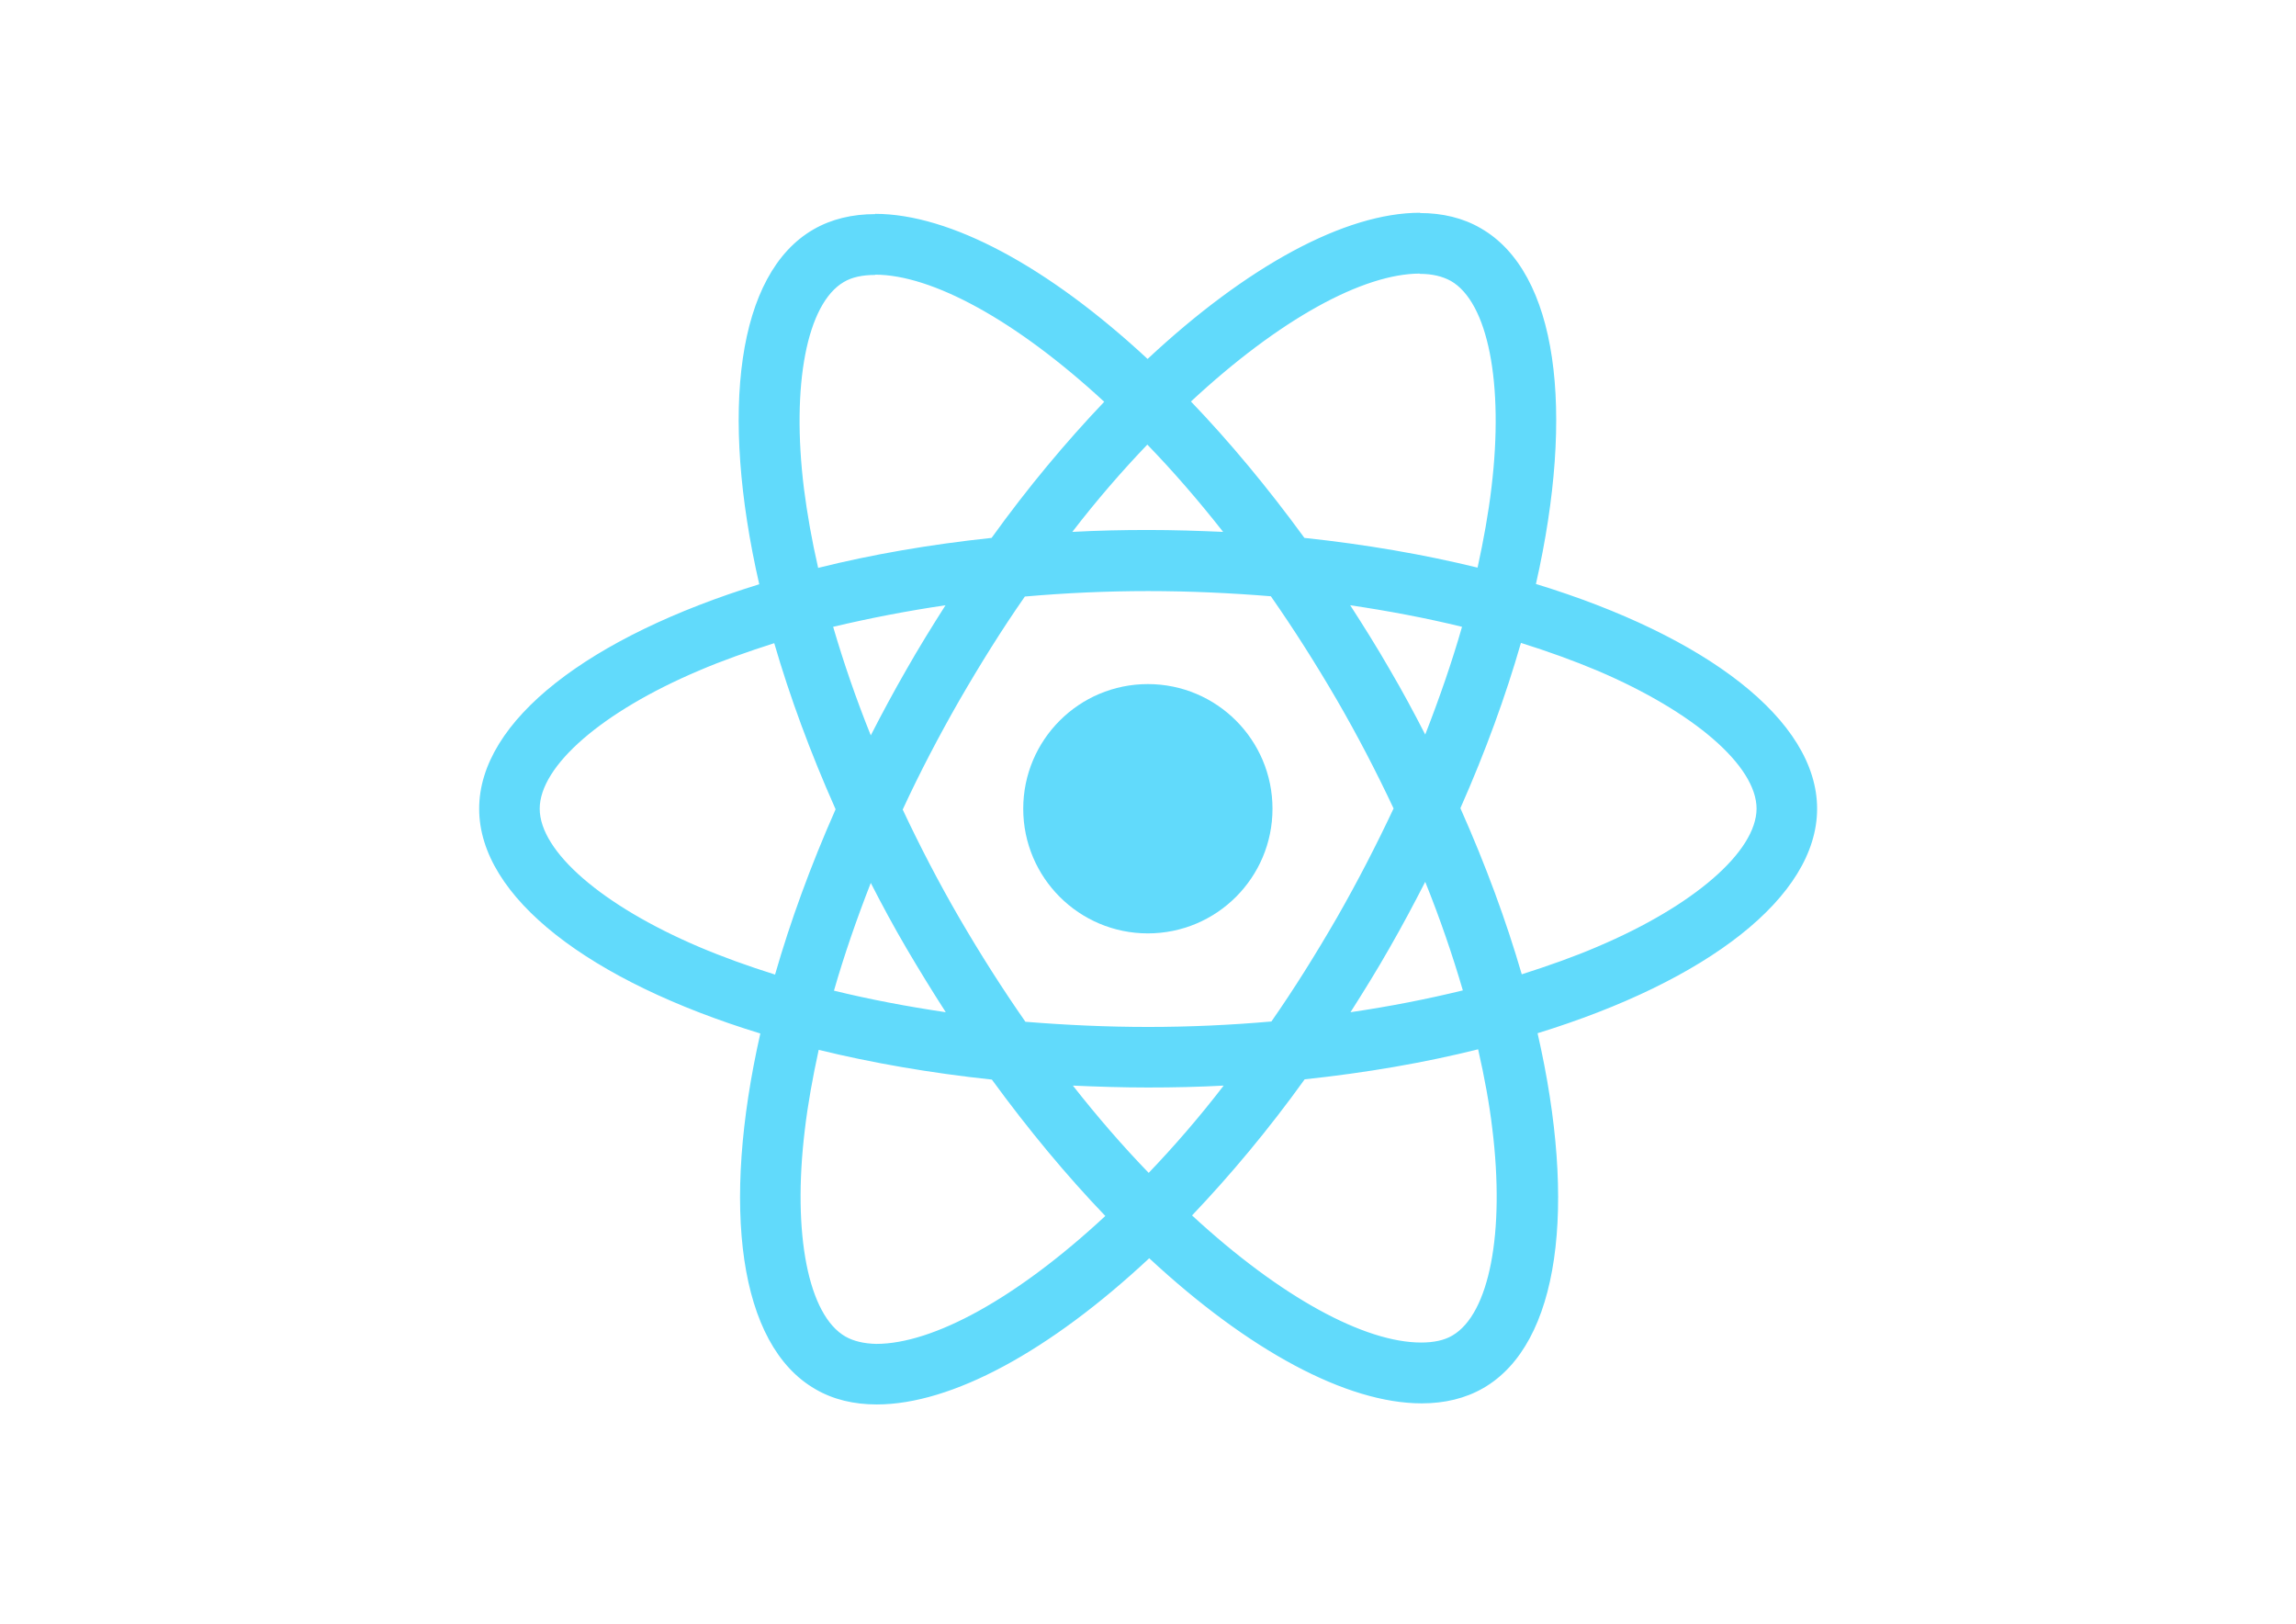
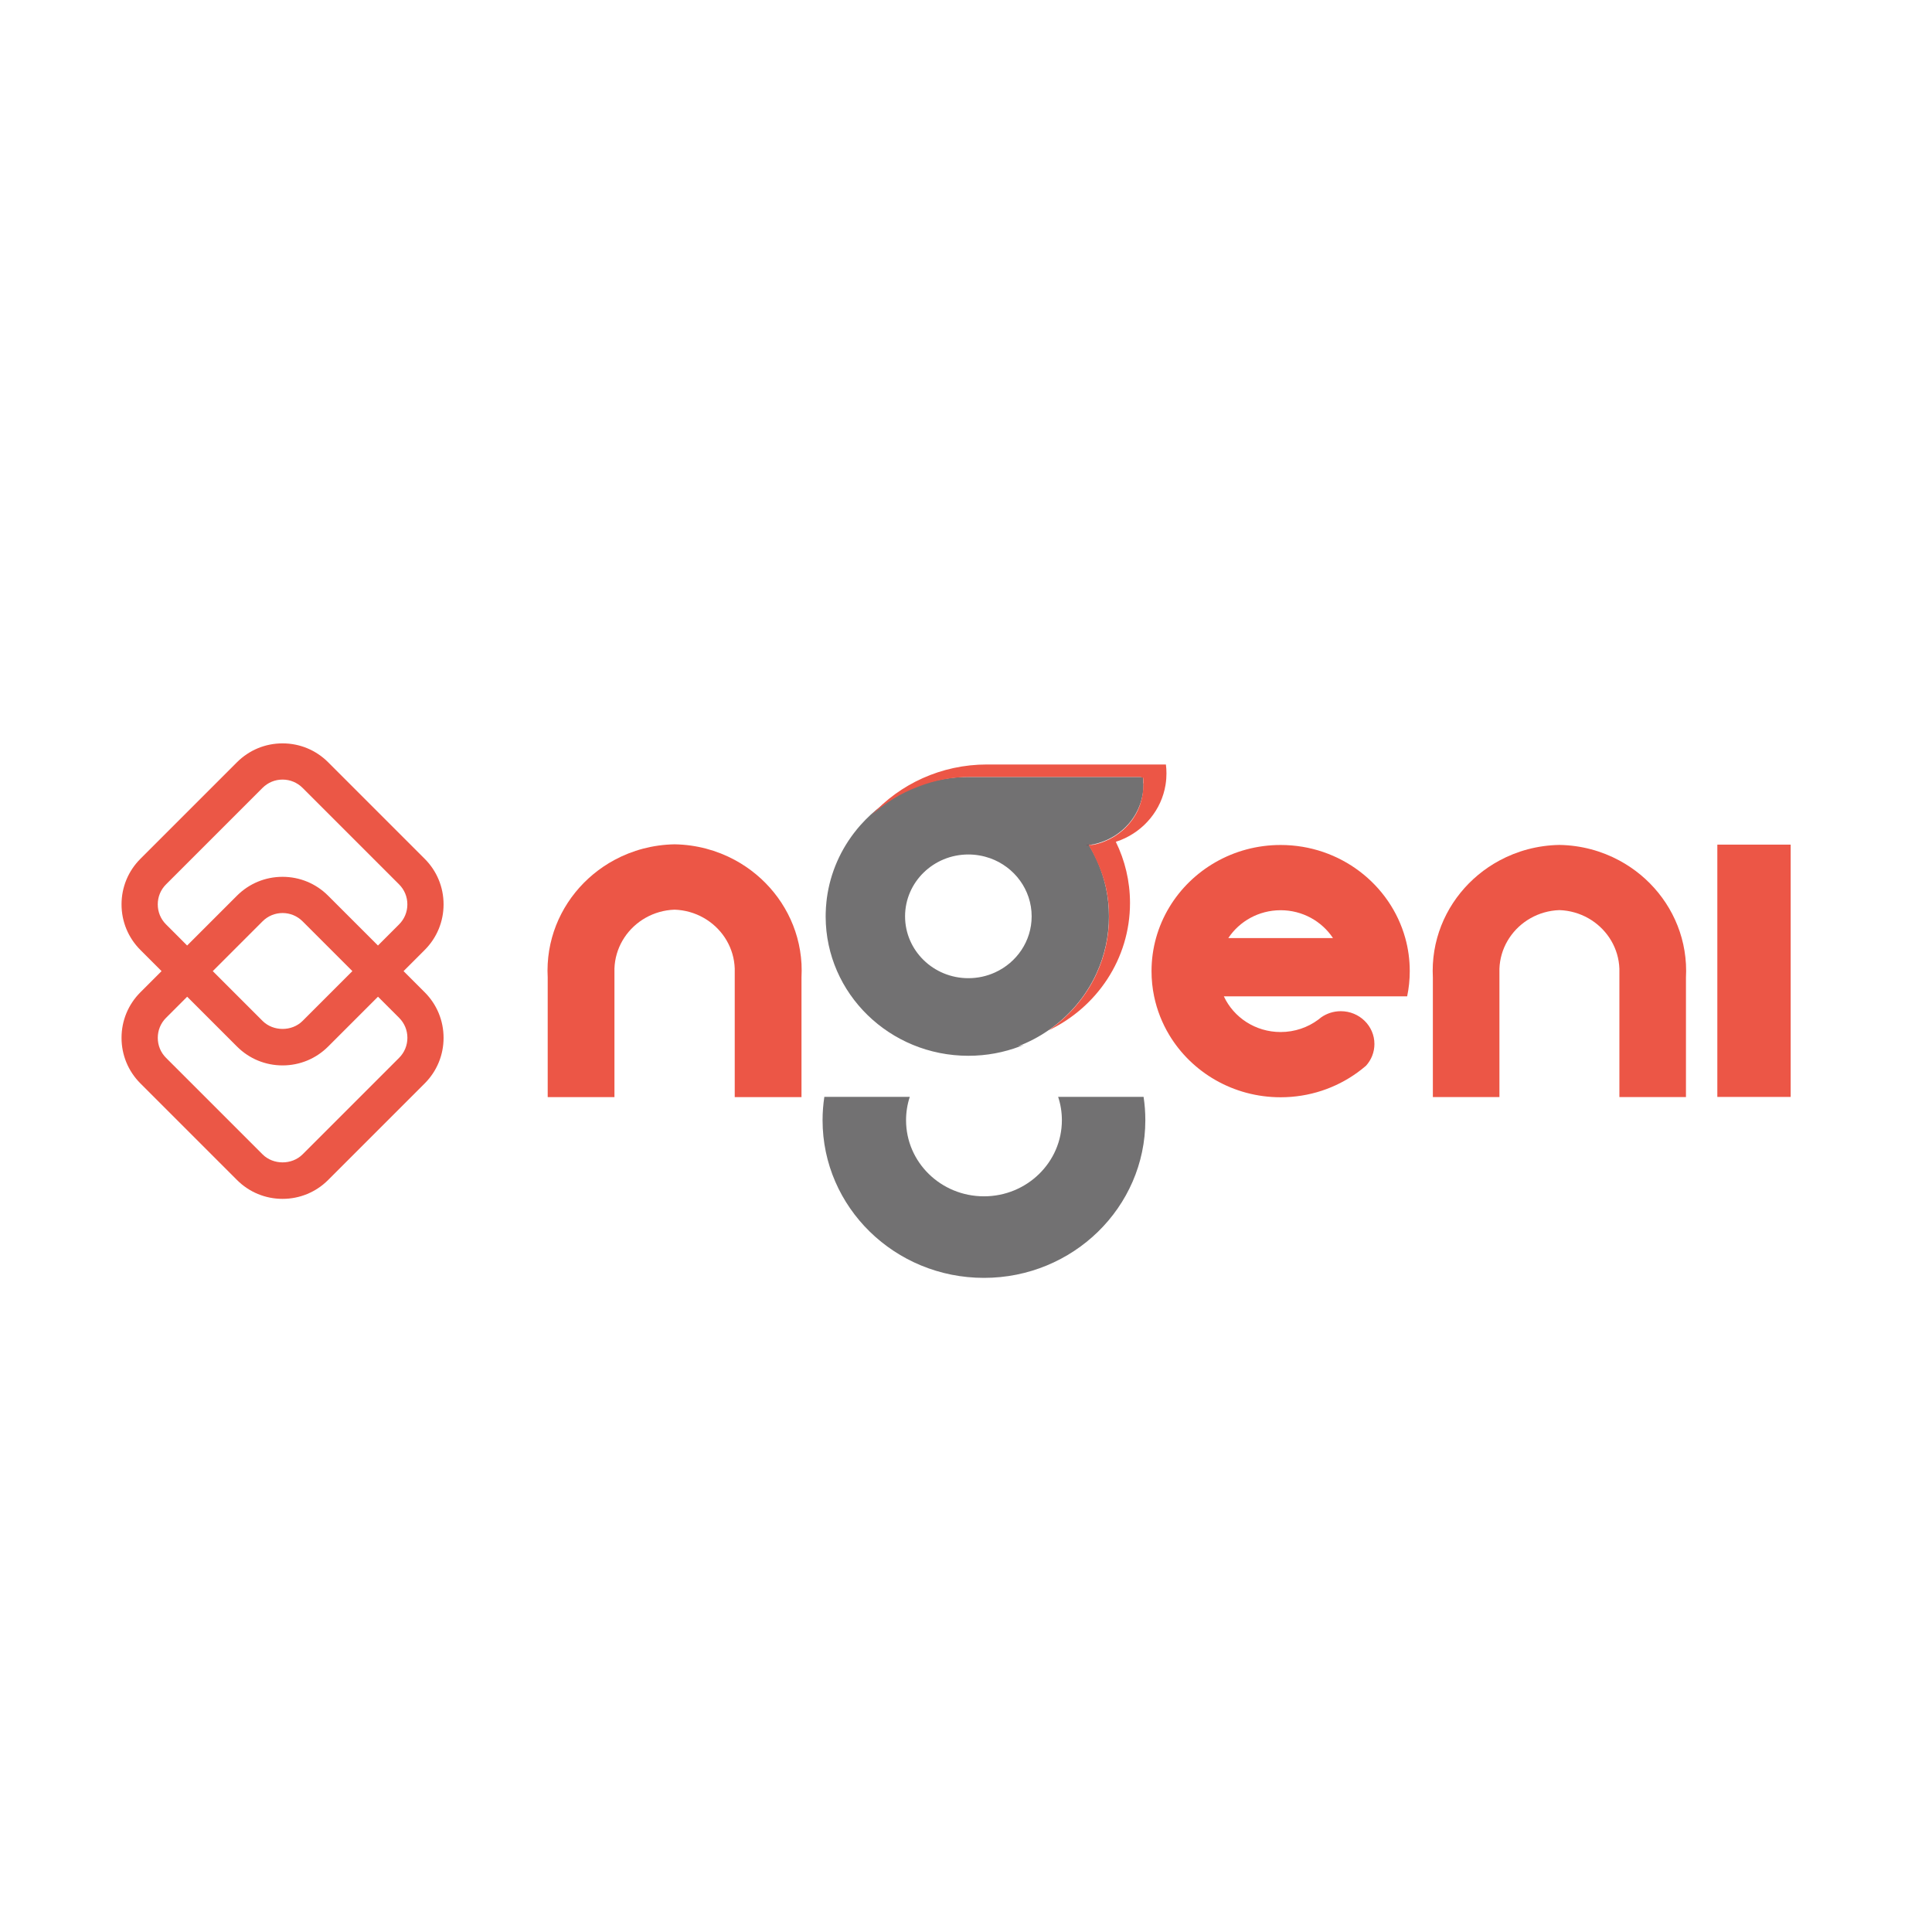
- <svg xmlns="http://www.w3.org/2000/svg" viewBox="0 0 841.9 595.3">
-   <g fill="#61DAFB">
-     <path d="M666.3 296.5c0-32.5-40.7-63.3-103.1-82.4 14.4-63.6 8-114.2-20.2-130.4-6.5-3.8-14.1-5.6-22.4-5.6v22.3c4.6 0 8.3.9 11.4 2.6 13.6 7.8 19.5 37.5 14.9 75.7-1.1 9.4-2.9 19.3-5.1 29.4-19.6-4.8-41-8.5-63.5-10.9-13.5-18.5-27.5-35.3-41.6-50 32.6-30.3 63.2-46.9 84-46.9V78c-27.5 0-63.5 19.6-99.9 53.6-36.4-33.8-72.4-53.2-99.9-53.2v22.3c20.7 0 51.4 16.5 84 46.6-14 14.7-28 31.4-41.3 49.9-22.6 2.4-44 6.1-63.6 11-2.3-10-4-19.7-5.2-29-4.7-38.2 1.1-67.9 14.6-75.8 3-1.8 6.9-2.6 11.5-2.6V78.5c-8.4 0-16 1.8-22.6 5.6-28.1 16.2-34.4 66.7-19.9 130.1-62.2 19.2-102.7 49.9-102.7 82.3 0 32.5 40.7 63.3 103.1 82.4-14.4 63.6-8 114.2 20.2 130.4 6.5 3.8 14.1 5.6 22.5 5.6 27.5 0 63.5-19.6 99.9-53.6 36.4 33.8 72.4 53.2 99.9 53.2 8.4 0 16-1.8 22.6-5.6 28.1-16.2 34.4-66.7 19.9-130.1 62-19.1 102.5-49.9 102.5-82.3zm-130.2-66.7c-3.7 12.9-8.3 26.2-13.5 39.5-4.1-8-8.4-16-13.1-24-4.6-8-9.5-15.8-14.4-23.4 14.2 2.1 27.9 4.7 41 7.9zm-45.8 106.5c-7.8 13.5-15.8 26.3-24.1 38.2-14.9 1.3-30 2-45.2 2-15.1 0-30.2-.7-45-1.9-8.3-11.9-16.4-24.6-24.2-38-7.6-13.1-14.5-26.4-20.8-39.8 6.2-13.4 13.2-26.8 20.7-39.9 7.8-13.5 15.8-26.3 24.1-38.2 14.9-1.3 30-2 45.2-2 15.1 0 30.2.7 45 1.9 8.3 11.9 16.4 24.6 24.2 38 7.6 13.1 14.5 26.4 20.8 39.8-6.3 13.4-13.2 26.8-20.7 39.9zm32.3-13c5.4 13.4 10 26.8 13.8 39.8-13.1 3.2-26.9 5.9-41.2 8 4.9-7.7 9.8-15.6 14.4-23.7 4.6-8 8.9-16.1 13-24.1zM421.2 430c-9.3-9.6-18.6-20.3-27.8-32 9 .4 18.2.7 27.5.7 9.4 0 18.7-.2 27.8-.7-9 11.7-18.3 22.4-27.5 32zm-74.4-58.9c-14.2-2.1-27.9-4.7-41-7.9 3.7-12.9 8.3-26.2 13.5-39.5 4.1 8 8.4 16 13.1 24 4.7 8 9.5 15.8 14.4 23.4zM420.7 163c9.3 9.6 18.6 20.3 27.8 32-9-.4-18.2-.7-27.5-.7-9.4 0-18.7.2-27.8.7 9-11.7 18.3-22.4 27.5-32zm-74 58.9c-4.9 7.7-9.8 15.6-14.4 23.7-4.6 8-8.9 16-13 24-5.4-13.4-10-26.8-13.8-39.8 13.1-3.1 26.9-5.8 41.2-7.9zm-90.5 125.2c-35.4-15.1-58.3-34.9-58.3-50.6 0-15.7 22.9-35.6 58.3-50.6 8.6-3.7 18-7 27.7-10.1 5.7 19.6 13.2 40 22.5 60.9-9.2 20.8-16.6 41.1-22.2 60.6-9.9-3.1-19.3-6.5-28-10.2zM310 490c-13.6-7.8-19.5-37.5-14.9-75.7 1.1-9.4 2.9-19.3 5.1-29.4 19.6 4.8 41 8.5 63.5 10.9 13.5 18.5 27.5 35.3 41.6 50-32.6 30.3-63.2 46.9-84 46.9-4.5-.1-8.3-1-11.3-2.7zm237.2-76.2c4.7 38.2-1.1 67.9-14.6 75.8-3 1.8-6.9 2.6-11.5 2.6-20.7 0-51.4-16.5-84-46.6 14-14.7 28-31.4 41.3-49.9 22.6-2.4 44-6.1 63.6-11 2.3 10.1 4.1 19.8 5.2 29.1zm38.5-66.7c-8.6 3.7-18 7-27.7 10.1-5.7-19.6-13.2-40-22.5-60.9 9.2-20.8 16.6-41.1 22.2-60.6 9.9 3.1 19.3 6.5 28.1 10.2 35.4 15.1 58.3 34.9 58.3 50.6-.1 15.7-23 35.6-58.4 50.6zM320.8 78.4z" />
-     <circle cx="420.9" cy="296.5" r="45.7" />
-     <path d="M520.5 78.1z" />
+ <svg xmlns="http://www.w3.org/2000/svg" xmlns:xlink="http://www.w3.org/1999/xlink" version="1.1" id="Layer_1" x="0px" y="0px" viewBox="0 0 1080 1080" style="enable-background:new 0 0 1080 1080;" xml:space="preserve">
+   <style type="text/css">
+ 	.st0{fill:#EB5746;}
+ 	.st1{fill:#727172;}
+ 	.st2{fill:#EC5646;}
+ 	.st3{fill:#0D4C64;}
+ 	.st4{opacity:0.4;}
+ 	.st5{clip-path:url(#SVGID_2_);}
+ 	.st6{clip-path:url(#SVGID_4_);fill:#EC5646;}
+ </style>
+   <g>
+     <path class="st0" d="M225.59,542.86l11.81-11.81c6.81-6.81,10.56-15.86,10.56-25.49c0-9.63-3.75-18.68-10.56-25.49l-53.96-53.96   c-6.8-6.81-15.86-10.56-25.49-10.56c-9.63,0-18.68,3.75-25.49,10.56L78.5,480.07c-6.81,6.81-10.56,15.86-10.56,25.49   c0,9.63,3.75,18.68,10.56,25.49l11.81,11.81L78.5,554.67c-6.81,6.81-10.56,15.86-10.56,25.49c0,9.63,3.75,18.68,10.56,25.49   l53.96,53.96c6.81,6.81,15.86,10.56,25.49,10.56c9.63,0,18.68-3.75,25.49-10.56l53.96-53.96c6.81-6.81,10.56-15.86,10.56-25.49   c0-9.63-3.75-18.68-10.56-25.49L225.59,542.86z M92.81,516.74c-2.99-2.98-4.62-6.95-4.62-11.18c0-4.23,1.63-8.2,4.62-11.18   l53.96-53.96c2.99-2.98,6.95-4.63,11.18-4.63c4.22,0,8.19,1.65,11.18,4.63l53.96,53.96c2.99,2.98,4.63,6.95,4.63,11.18   c0,4.22-1.64,8.19-4.63,11.18l-11.81,11.81l-27.85-27.84c-6.8-6.81-15.86-10.56-25.49-10.56c-9.63,0-18.68,3.75-25.49,10.56   l-27.84,27.84L92.81,516.74z M196.98,542.86l-27.84,27.84c-5.96,5.97-16.38,5.97-22.36,0l-27.84-27.84l27.84-27.84   c2.99-2.98,6.95-4.63,11.18-4.63c4.22,0,8.19,1.65,11.18,4.63L196.98,542.86z M223.1,591.34l-53.96,53.96   c-5.96,5.97-16.38,5.97-22.36,0l-53.96-53.96c-2.99-2.98-4.62-6.95-4.62-11.18c0-4.23,1.63-8.2,4.62-11.18l11.81-11.81l27.84,27.84   c6.81,6.81,15.86,10.56,25.49,10.56c9.63,0,18.68-3.75,25.49-10.56l27.85-27.85l11.81,11.81c2.99,2.98,4.63,6.95,4.63,11.18   C227.73,584.39,226.09,588.36,223.1,591.34z" />
+     <g>
+       <path class="st1" d="M639.07,437.82v-0.13c0.01-0.15,0.01-0.29,0.01-0.45c0-0.99-0.03-1.97-0.11-2.92h-97.65    c-9.79,0-19.16,1.71-27.83,4.87c-0.23,0.09-0.48,0.18-0.73,0.27c-9.72,3.64-18.52,9.09-25.98,15.91c-2.07,1.9-4.03,3.91-5.89,6.01    c-0.66,0.73-1.29,1.47-1.91,2.23c0,0.01-0.02,0.02-0.02,0.05c0,0.01,0,0.01-0.01,0.02c-8.84,10.81-14.8,23.99-16.73,38.39v0.02    c-0.09,0.7-0.17,1.39-0.24,2.09c-0.23,2.1-0.36,4.21-0.41,6.35c0.01,0.02,0,0.05,0,0.07c-0.01,0.65-0.02,1.29-0.02,1.93    c0.15,42.92,35.8,77.66,79.77,77.66c10.18,0,19.9-1.86,28.84-5.26c0.01,0,0.01-0.01,0.02-0.01c0.35-0.12,0.69-0.26,1.04-0.4    c0.39-0.16,0.77-0.32,1.16-0.48c-0.62,0.18-1.25,0.34-1.88,0.51c-0.51,0.12-1.01,0.25-1.52,0.36c6.07-2.29,11.79-5.3,17.03-8.92    c11.67-8.02,21.02-19.01,26.93-31.85c0.02-0.05,0.05-0.11,0.07-0.16c4.43-9.69,6.89-20.42,6.89-31.73    c0-5.32-0.55-10.51-1.57-15.53c-0.17-0.75-0.33-1.47-0.5-2.19c-1.79-7.54-4.71-14.66-8.57-21.18c-0.01-0.03-0.03-0.06-0.04-0.08    c-0.03-0.05-0.05-0.09-0.09-0.14c-0.09-0.17-0.19-0.34-0.29-0.52c0.04,0,0.09,0.01,0.14,0.01c-0.01-0.02-0.02-0.04-0.04-0.06    c0.13,0,0.26,0.01,0.39,0.01c0.02,0,0.04,0,0.06-0.01c0.19-0.02,0.39-0.05,0.57-0.09c0.04,0,0.07,0,0.12-0.01    c0.89-0.15,1.78-0.33,2.64-0.55c-0.89,0.19-1.79,0.34-2.7,0.46c-0.03,0.01-0.09,0.01-0.13,0.01c-0.19,0.03-0.36,0.04-0.57,0.07    c-0.15,0.02-0.28,0.04-0.43,0.04c0,0-0.01-0.02-0.02-0.03c-0.01-0.04-0.02-0.07-0.05-0.09c0.21-0.02,0.4-0.06,0.61-0.1h0.04    c0.08,0,0.15-0.01,0.22-0.04c0.61-0.08,1.22-0.19,1.82-0.32c0.04,0,0.07-0.01,0.11-0.02c4.01-0.87,7.76-2.41,11.13-4.46    c0.37-0.24,0.76-0.48,1.14-0.75c0.38-0.24,0.75-0.49,1.11-0.77c0.24-0.16,0.45-0.32,0.66-0.49c0.51-0.36,1.01-0.76,1.48-1.19    c0.2-0.15,0.39-0.33,0.61-0.51c0.92-0.82,1.84-1.71,2.66-2.64c0.38-0.43,0.75-0.85,1.12-1.29c0.13-0.16,0.26-0.32,0.39-0.49    c0.15-0.18,0.28-0.35,0.41-0.52c0.17-0.23,0.35-0.46,0.51-0.7c0.17-0.21,0.33-0.43,0.48-0.67c0.17-0.25,0.35-0.51,0.51-0.77    c0.02-0.03,0.04-0.06,0.06-0.09c0.18-0.27,0.34-0.53,0.49-0.79c0.49-0.8,0.94-1.59,1.33-2.42c0.01-0.01,0.01-0.04,0.02-0.05    c0.1-0.18,0.19-0.34,0.26-0.52c0.02-0.04,0.04-0.08,0.06-0.11c0.49-1.05,0.92-2.13,1.31-3.22c0.08-0.24,0.17-0.49,0.24-0.73    c0.14-0.4,0.27-0.79,0.37-1.2c0.08-0.28,0.15-0.58,0.22-0.86c0.53-2.02,0.86-4.1,0.99-6.22c0.02-0.51,0.04-1.02,0.04-1.53    c0.01-0.19,0.01-0.4,0.01-0.59v-0.44H639.07z M556.24,543.59c-4.52,2.07-9.59,3.22-14.92,3.22c-19.54,0-35.38-15.48-35.38-34.57    c0-19.09,15.84-34.58,35.38-34.58c4.3,0,8.42,0.77,12.23,2.12c13.5,4.86,23.15,17.56,23.15,32.46    C576.7,526.11,568.33,538.1,556.24,543.59" />
+       <path class="st2" d="M608.77,472.54c-0.04,0-0.09-0.01-0.14-0.01c-0.2-0.01-0.41-0.02-0.62-0.04h-0.07    c-0.22,0-0.45-0.02-0.66-0.04c0.22-0.02,0.44-0.05,0.65-0.08c0.2-0.02,0.37-0.04,0.56-0.07c0.04,0,0.08,0,0.11-0.01    c0.02,0.02,0.04,0.05,0.05,0.09c0.01,0.01,0.02,0.02,0.02,0.03c0.02,0.02,0.03,0.05,0.04,0.07    C608.75,472.5,608.75,472.52,608.77,472.54" />
+       <path class="st2" d="M652.06,432.35c0,0.99-0.04,1.97-0.11,2.94c-0.09,1.15-0.21,2.29-0.4,3.42    c-2.27,13.99-11.94,25.6-24.98,30.85c-0.93,0.36-1.86,0.71-2.82,1.01c5.08,10.36,7.93,21.97,7.93,34.22    c0,31.28-18.56,58.34-45.52,71.2c11.64-8,20.97-18.96,26.86-31.77c0.02-0.05,0.04-0.11,0.06-0.16c4.42-9.66,6.87-20.38,6.87-31.65    c0-5.31-0.54-10.48-1.57-15.5c-0.17-0.74-0.33-1.46-0.51-2.19c-1.16-4.69-2.77-9.22-4.77-13.54c0-0.02-0.01-0.03-0.02-0.05    c-1.17-2.66-2.49-5.25-3.96-7.74c-0.11-0.21-0.23-0.41-0.36-0.6v-0.01c-0.04-0.08-0.09-0.16-0.13-0.24c0.04,0,0.09,0.01,0.13,0.01    c-0.01-0.02-0.02-0.04-0.04-0.07c0.13,0,0.26,0.01,0.39,0.01c0.02,0,0.04,0,0.06-0.01c0.19-0.02,0.37-0.04,0.55-0.09    c0.01,0.02,0.04,0.06,0.04,0.09c0.61-0.08,1.22-0.19,1.82-0.32c0.03,0,0.07-0.01,0.1-0.02c4-0.87,7.75-2.4,11.11-4.46    c0.37-0.24,0.75-0.48,1.13-0.74c0.38-0.24,0.75-0.49,1.11-0.77c0.24-0.16,0.44-0.32,0.65-0.49c0.52-0.37,1.01-0.76,1.48-1.18    c0.2-0.16,0.39-0.33,0.61-0.51c0.92-0.82,1.83-1.71,2.65-2.63c0.38-0.42,0.75-0.84,1.12-1.29c0.13-0.16,0.26-0.32,0.39-0.49    c0.15-0.18,0.28-0.35,0.41-0.52c0.17-0.23,0.35-0.45,0.51-0.69c0.17-0.22,0.33-0.43,0.48-0.67c0.17-0.26,0.35-0.51,0.51-0.78    c0.02-0.04,0.04-0.06,0.06-0.09c0.18-0.26,0.34-0.52,0.49-0.79c0.49-0.79,0.93-1.58,1.33-2.41c0.01-0.02,0.01-0.04,0.02-0.05    c0.09-0.18,0.19-0.34,0.26-0.52c1.94-4.24,3.05-8.91,3.12-13.84c0.01-0.19,0.01-0.39,0.01-0.58c0-0.15,0-0.28-0.01-0.44v-0.13    c0.01-0.15,0.01-0.3,0.01-0.46c0-0.98-0.03-1.96-0.12-2.91h-1.03c0-0.14-0.01-0.26-0.02-0.4h-95.59    c-10.06,0-19.69,1.86-28.53,5.25c-0.23,0.09-0.48,0.18-0.72,0.28c-9.69,3.63-18.47,9.06-25.91,15.87    c15.81-17.39,38.87-28.35,64.56-28.35h99.98C651.96,428.97,652.06,430.65,652.06,432.35" />
+       <path class="st2" d="M612.39,471.84c-0.84,0.22-1.7,0.39-2.58,0.54c-0.04,0.01-0.07,0.01-0.11,0.01    c-0.17,0.05-0.36,0.07-0.55,0.09c-0.02,0.01-0.04,0.01-0.06,0.01c-0.13,0-0.26-0.01-0.38-0.01c-0.01-0.02-0.03-0.05-0.04-0.07    c0.13-0.01,0.28-0.02,0.42-0.05c0.19-0.02,0.37-0.04,0.56-0.07c0.04,0,0.08,0,0.12-0.01    C610.65,472.17,611.53,472.02,612.39,471.84" />
+       <path class="st2" d="M608.77,472.54c-0.04,0-0.09-0.01-0.14-0.01c-0.2-0.01-0.41-0.02-0.62-0.04h-0.07    c-0.22,0-0.45-0.02-0.66-0.04c0.22-0.02,0.44-0.05,0.65-0.08c0.2-0.02,0.37-0.04,0.56-0.07c0.04,0,0.08,0,0.11-0.01    c0.02,0.02,0.04,0.05,0.05,0.09c0.01,0.01,0.02,0.02,0.02,0.03c0.02,0.02,0.03,0.05,0.04,0.07    C608.75,472.5,608.75,472.52,608.77,472.54" />
+       <path class="st3" d="M608.01,472.49h-0.07c-0.22,0-0.44-0.02-0.66-0.04c0.23-0.02,0.45-0.04,0.65-0.08    c0.04,0.04,0.06,0.08,0.08,0.11C608.01,472.47,608.01,472.49,608.01,472.49" />
+       <path class="st3" d="M608.77,472.54c-0.04,0-0.09-0.01-0.14-0.01c-0.2-0.01-0.41-0.02-0.62-0.04h-0.07    c-0.22,0-0.45-0.02-0.66-0.04c0.22-0.02,0.44-0.05,0.65-0.08c0.2-0.02,0.37-0.04,0.56-0.07c0.04,0,0.08,0,0.11-0.01    c0.02,0.02,0.04,0.05,0.05,0.09c0.01,0.01,0.02,0.02,0.02,0.03c0.02,0.02,0.03,0.05,0.04,0.07    C608.75,472.5,608.75,472.52,608.77,472.54" />
+       <path class="st2" d="M609.65,472.22c-0.01-0.03-0.03-0.07-0.04-0.09c-0.03-0.04-0.04-0.06-0.06-0.09    c-0.19,0.03-0.36,0.04-0.56,0.07c-0.14,0.02-0.28,0.03-0.42,0.04c-0.07,0.02-0.15,0.02-0.23,0.04l0.28,0.03    c0.12,0,0.26,0.01,0.39,0.01h0.07c0.12,0.01,0.22,0.02,0.33,0.02h0.03c0.08,0.01,0.18,0.02,0.26,0.02    C609.68,472.25,609.66,472.24,609.65,472.22" />
+       <g class="st4">
+         <g>
+           <defs>
+             <rect id="SVGID_1_" x="608.33" y="472.02" width="1.36" height="0.28" />
+           </defs>
+           <clipPath id="SVGID_2_">
+             <use xlink:href="#SVGID_1_" style="overflow:visible;" />
+           </clipPath>
+           <g class="st5">
+             <defs>
+               <rect id="SVGID_3_" x="608.33" y="472.04" width="1.35" height="0.24" />
+             </defs>
+             <clipPath id="SVGID_4_">
+               <use xlink:href="#SVGID_3_" style="overflow:visible;" />
+             </clipPath>
+             <path class="st6" d="M609.65,472.22c-0.01-0.03-0.03-0.07-0.04-0.09c-0.03-0.04-0.04-0.06-0.06-0.09       c-0.19,0.03-0.36,0.04-0.56,0.07c-0.14,0.02-0.28,0.03-0.42,0.04c-0.07,0.02-0.15,0.02-0.23,0.04l0.28,0.03       c0.12,0,0.26,0.01,0.39,0.01h0.07c0.12,0.01,0.22,0.02,0.33,0.02h0.03c0.08,0.01,0.18,0.02,0.26,0.02       C609.68,472.25,609.66,472.24,609.65,472.22" />
+           </g>
+         </g>
+       </g>
+       <path class="st1" d="M591.51,613.16c1.36,4.11,2.09,8.49,2.09,13.04c0,23.52-19.54,42.55-43.55,42.55    c-24.08,0-43.56-19.03-43.56-42.55c0-4.54,0.73-8.93,2.08-13.04h-47.76c-0.64,4.26-0.99,8.61-0.99,13.04    c0,48.69,40.38,88.14,90.22,88.14c49.77,0,90.21-39.45,90.21-88.14c0-4.43-0.33-8.78-0.98-13.04H591.51z" />
+       <path class="st2" d="M942.56,542.74c0,1.27-0.03,2.54-0.1,3.8v66.73h-37.21v-71.72c-0.2-5.66-1.82-10.98-4.52-15.61    c-0.33-0.56-0.67-1.12-1.03-1.65c-5.98-9.03-16.23-15.12-27.98-15.53c-11.75,0.4-22,6.5-27.98,15.53    c-0.36,0.54-0.7,1.09-1.03,1.65c-2.7,4.63-4.32,9.95-4.52,15.61v71.72h-37.21v-66.73c-0.07-1.25-0.1-2.52-0.1-3.8    c0-1.27,0.03-2.54,0.1-3.79c0.28-5.05,1.09-9.95,2.4-14.66c5.16-18.59,17.91-34.14,34.81-43.25c9.97-5.38,21.39-8.51,33.53-8.72    c12.15,0.2,23.56,3.34,33.53,8.72c16.9,9.11,29.65,24.67,34.81,43.25c1.31,4.71,2.12,9.62,2.4,14.66    C942.53,540.2,942.56,541.47,942.56,542.74" />
+       <path class="st2" d="M788.06,542.86c0-6.39-0.86-12.59-2.5-18.47c-8.32-29.96-36.39-52.04-69.67-52.04    c-26.54,0-49.73,14.01-62.27,34.85c-3.21,5.33-5.71,11.1-7.4,17.19c-1.63,5.89-2.51,12.08-2.51,18.47c0,4.83,0.49,9.54,1.44,14.09    c1.61,7.73,4.5,15.01,8.46,21.6c12.53,20.84,35.73,34.83,62.27,34.83c16.02,0,30.83-5.11,42.81-13.75    c1.7-1.22,3.35-2.53,4.93-3.89c2.92-3.23,4.69-7.48,4.69-12.13c0-10.14-8.41-18.35-18.79-18.35c-4.07,0-7.84,1.26-10.92,3.41    c-0.55,0.47-1.11,0.9-1.69,1.33c-5.85,4.34-13.14,6.91-21.04,6.91c-14.11,0-26.26-8.18-31.73-19.95h102.47    C787.57,552.4,788.06,547.69,788.06,542.86 M686.63,524.39c6.2-9.36,16.99-15.57,29.27-15.57c12.25,0,23.03,6.21,29.25,15.57    H686.63z" />
+       <rect x="960" y="472.15" class="st2" width="41" height="141.04" />
+       <path class="st2" d="M448.14,542.6c0,1.28-0.04,2.54-0.1,3.8v66.91h-37.32v-71.91c-0.2-5.68-1.82-11.01-4.53-15.66    c-0.33-0.56-0.67-1.11-1.03-1.66c-6-9.05-16.28-15.16-28.06-15.57c-11.78,0.41-22.06,6.51-28.06,15.57    c-0.36,0.54-0.7,1.09-1.03,1.66c-2.7,4.65-4.33,9.98-4.53,15.66v71.91h-37.31v-66.91c-0.07-1.26-0.11-2.53-0.11-3.8    c0-1.27,0.03-2.54,0.11-3.8c0.27-5.06,1.09-9.98,2.4-14.7c5.17-18.64,17.96-34.23,34.91-43.38c10-5.39,21.45-8.53,33.63-8.74    c12.17,0.2,23.62,3.35,33.62,8.74c16.95,9.15,29.74,24.74,34.91,43.38c1.31,4.73,2.13,9.65,2.41,14.7    C448.1,540.07,448.14,541.33,448.14,542.6" />
+     </g>
  </g>
</svg>
